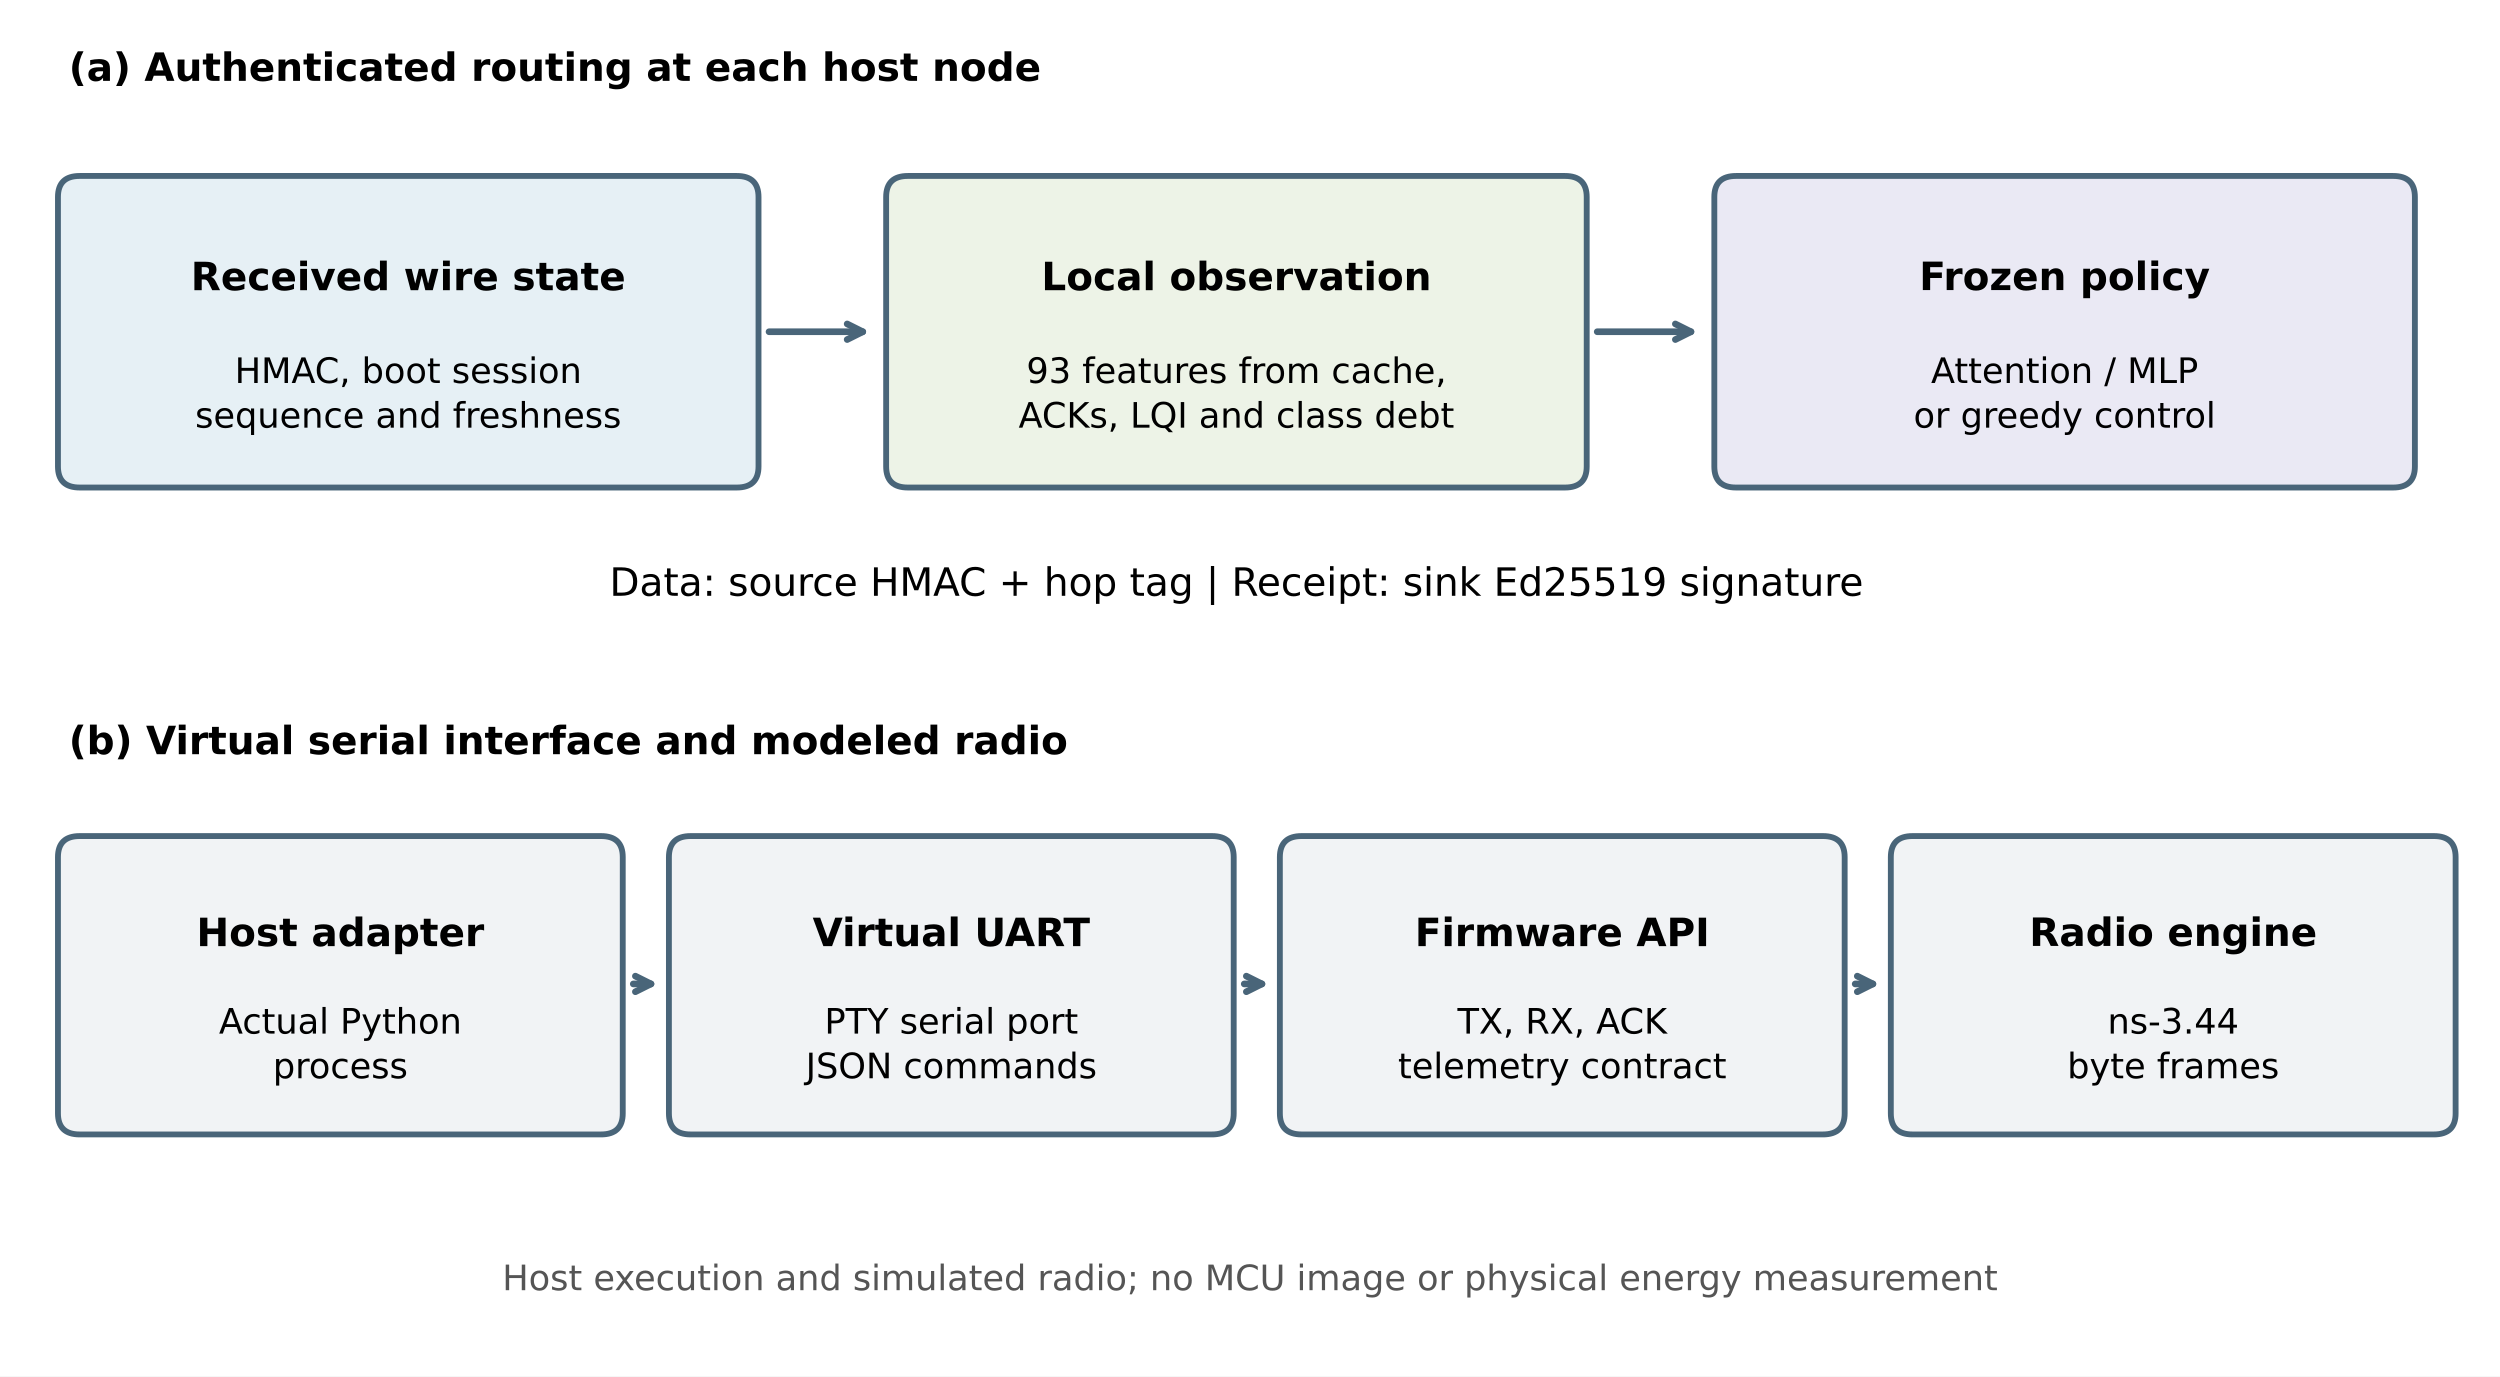
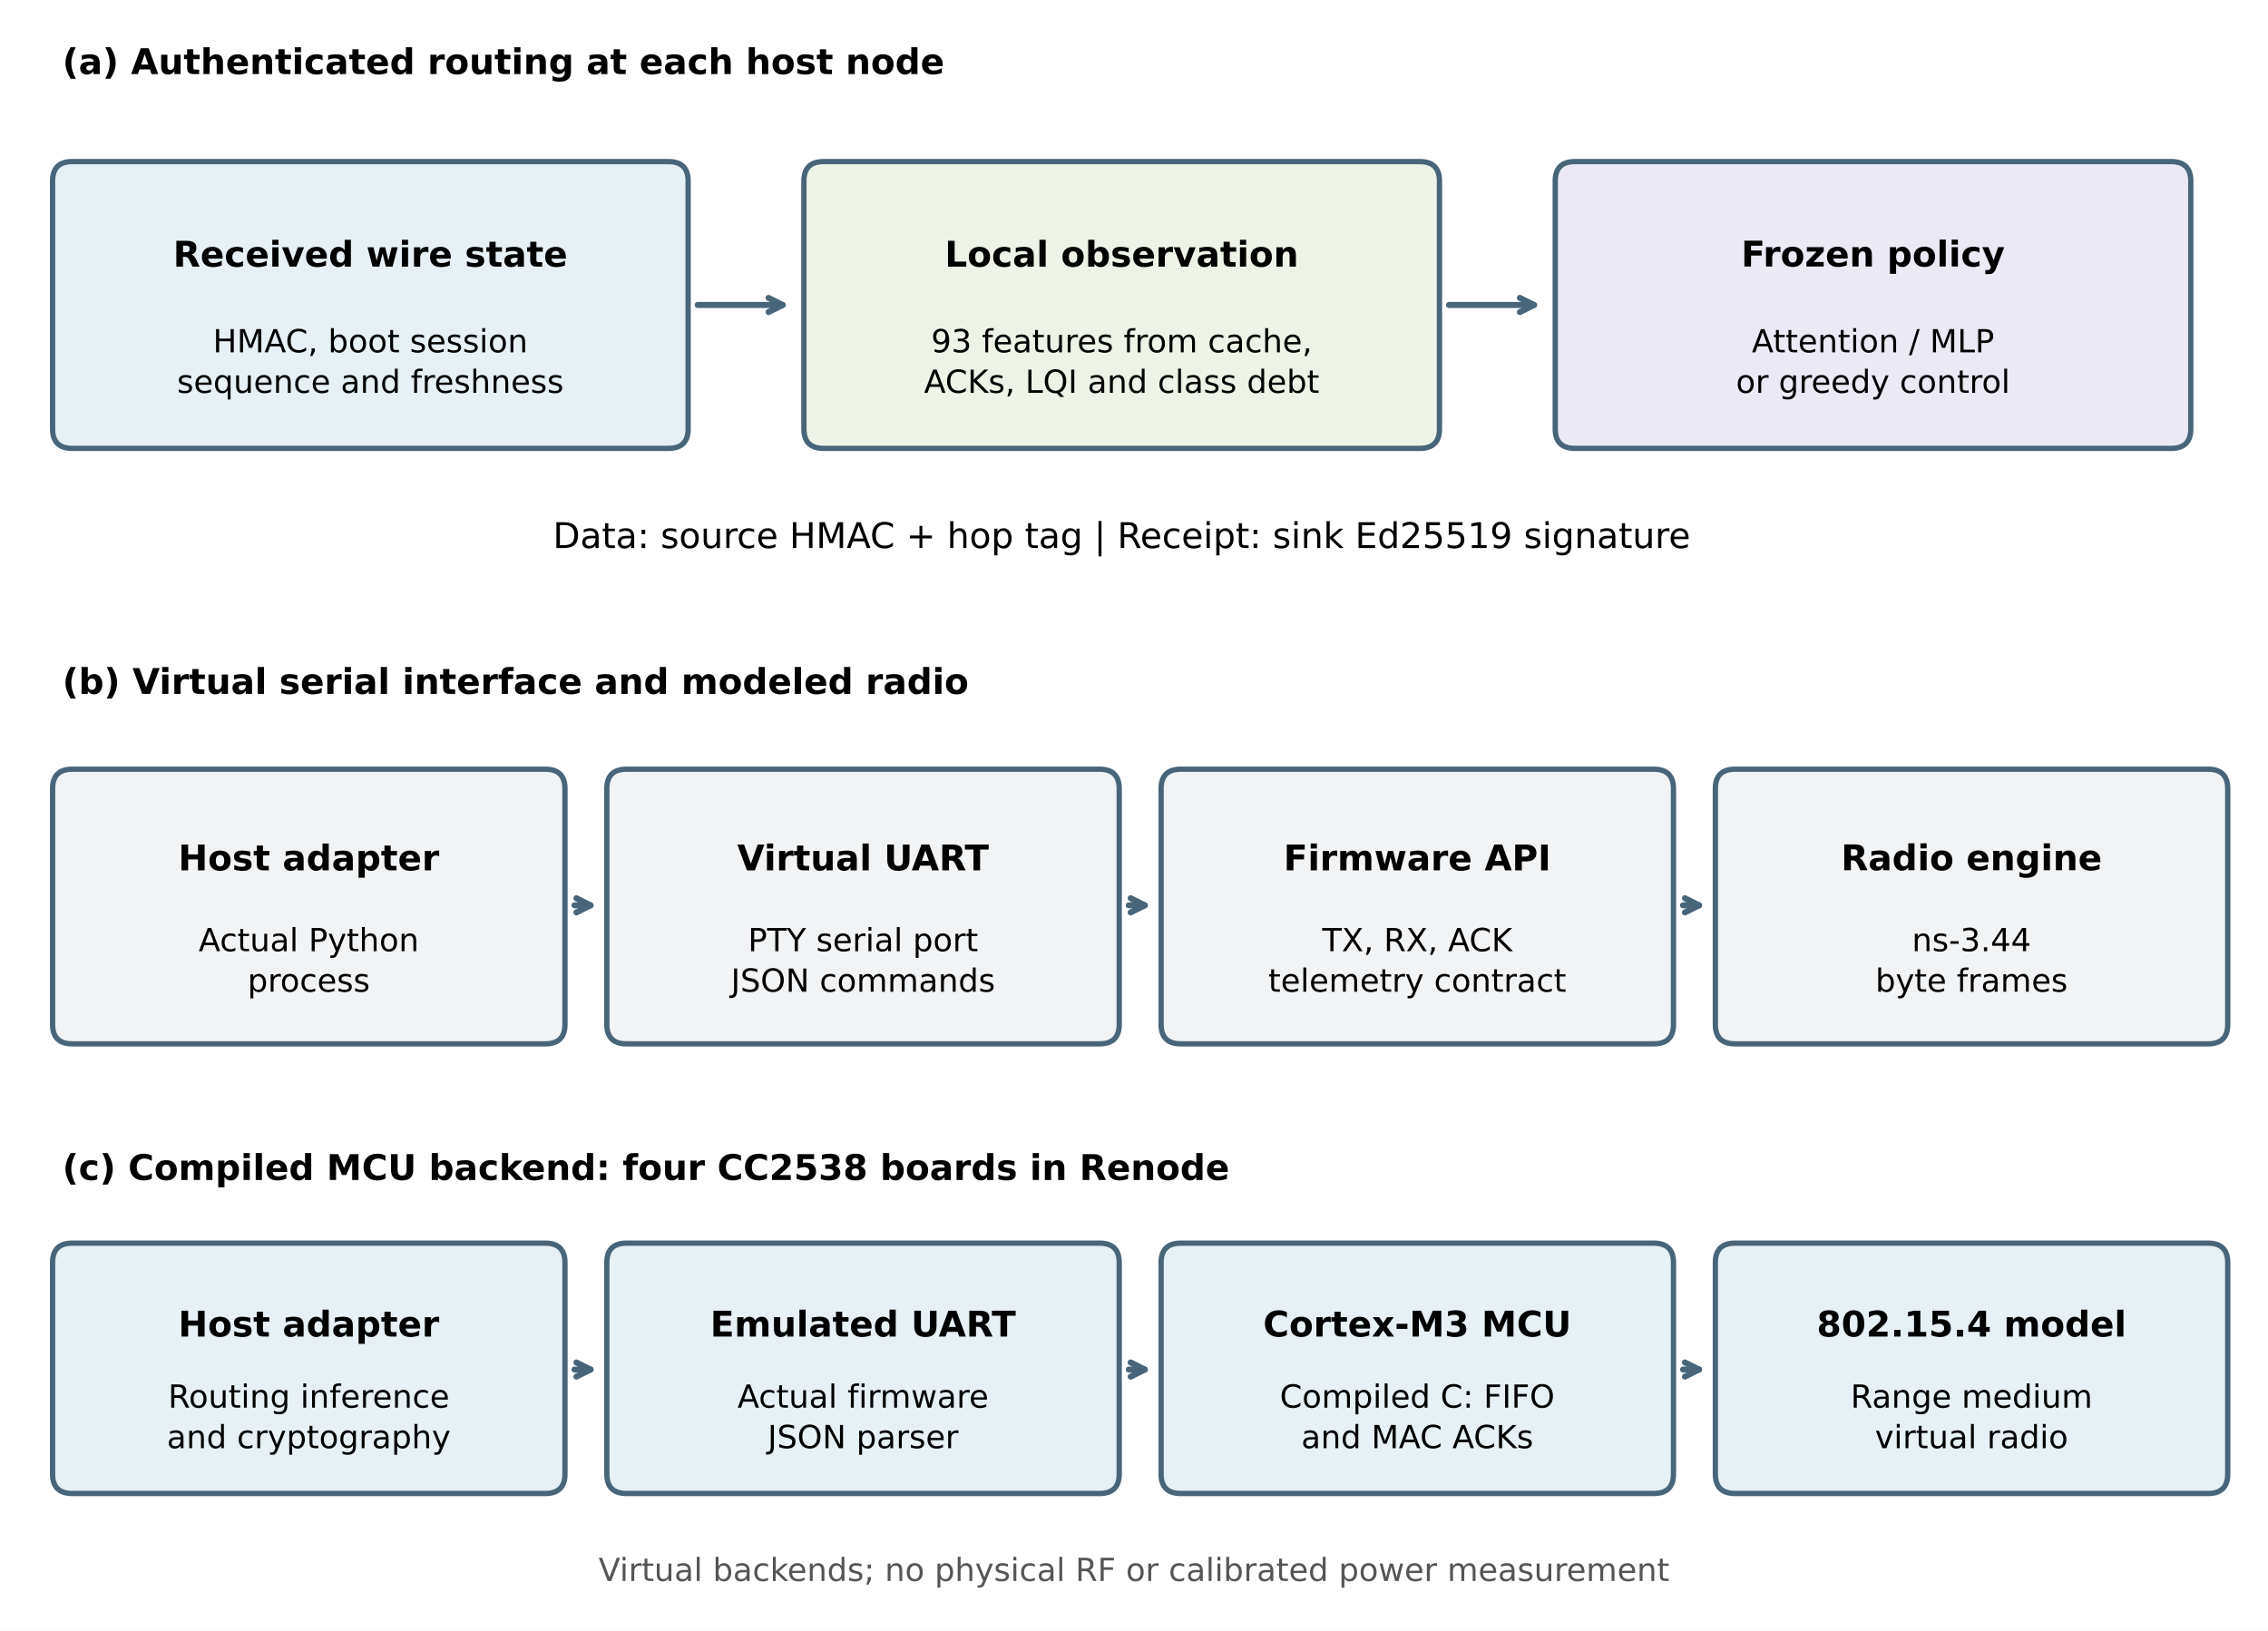
- <svg xmlns="http://www.w3.org/2000/svg" width="640.8pt" height="352.8pt" viewBox="0 0 640.8 352.8" version="1.1">
+ <svg xmlns="http://www.w3.org/2000/svg" width="640.8pt" height="460.8pt" viewBox="0 0 640.8 460.8" version="1.1">
  <defs>
    <style type="text/css">*{stroke-linejoin: round; stroke-linecap: butt}</style>
  </defs>
  <g id="figure_1">
    <g id="patch_1">
-       <path d="M 0 352.8  L 640.8 352.8  L 640.8 0  L 0 0  z " style="fill: #ffffff" />
+       <path d="M 0 460.8  L 640.8 460.8  L 640.8 0  L 0 0  z " style="fill: #ffffff" />
    </g>
    <g id="axes_1">
      <g id="patch_2">
-         <path d="M 20.424 124.963  L 188.856 124.963  Q 194.424 124.963 194.424 119.549  L 194.424 50.515  Q 194.424 45.101 188.856 45.101  L 20.424 45.101  Q 14.856 45.101 14.856 50.515  L 14.856 119.549  Q 14.856 124.963 20.424 124.963  z " clip-path="url(#p2524f87274)" style="fill: #e6f0f5; stroke: #496579; stroke-width: 1.5; stroke-linejoin: miter" />
+         <path d="M 20.424 126.698  L 188.856 126.698  Q 194.424 126.698 194.424 121.204  L 194.424 51.153  Q 194.424 45.659 188.856 45.659  L 20.424 45.659  Q 14.856 45.659 14.856 51.153  L 14.856 121.204  Q 14.856 126.698 20.424 126.698  z " clip-path="url(#p6ef234b0a8)" style="fill: #e6f0f5; stroke: #496579; stroke-width: 1.5; stroke-linejoin: miter" />
      </g>
      <g id="patch_3">
-         <path d="M 232.704 124.963  L 401.136 124.963  Q 406.704 124.963 406.704 119.549  L 406.704 50.515  Q 406.704 45.101 401.136 45.101  L 232.704 45.101  Q 227.136 45.101 227.136 50.515  L 227.136 119.549  Q 227.136 124.963 232.704 124.963  z " clip-path="url(#p2524f87274)" style="fill: #edf3e7; stroke: #496579; stroke-width: 1.5; stroke-linejoin: miter" />
+         <path d="M 232.704 126.698  L 401.136 126.698  Q 406.704 126.698 406.704 121.204  L 406.704 51.153  Q 406.704 45.659 401.136 45.659  L 232.704 45.659  Q 227.136 45.659 227.136 51.153  L 227.136 121.204  Q 227.136 126.698 232.704 126.698  z " clip-path="url(#p6ef234b0a8)" style="fill: #edf3e7; stroke: #496579; stroke-width: 1.5; stroke-linejoin: miter" />
      </g>
      <g id="patch_4">
-         <path d="M 444.984 124.963  L 613.416 124.963  Q 618.984 124.963 618.984 119.549  L 618.984 50.515  Q 618.984 45.101 613.416 45.101  L 444.984 45.101  Q 439.416 45.101 439.416 50.515  L 439.416 119.549  Q 439.416 124.963 444.984 124.963  z " clip-path="url(#p2524f87274)" style="fill: #eae9f4; stroke: #496579; stroke-width: 1.5; stroke-linejoin: miter" />
+         <path d="M 444.984 126.698  L 613.416 126.698  Q 618.984 126.698 618.984 121.204  L 618.984 51.153  Q 618.984 45.659 613.416 45.659  L 444.984 45.659  Q 439.416 45.659 439.416 51.153  L 439.416 121.204  Q 439.416 126.698 444.984 126.698  z " clip-path="url(#p6ef234b0a8)" style="fill: #eae9f4; stroke: #496579; stroke-width: 1.5; stroke-linejoin: miter" />
      </g>
      <g id="patch_5">
-         <path d="M 20.424 290.779  L 154.056 290.779  Q 159.624 290.779 159.624 285.365  L 159.624 219.715  Q 159.624 214.301 154.056 214.301  L 20.424 214.301  Q 14.856 214.301 14.856 219.715  L 14.856 285.365  Q 14.856 290.779 20.424 290.779  z " clip-path="url(#p2524f87274)" style="fill: #f1f3f5; stroke: #496579; stroke-width: 1.5; stroke-linejoin: miter" />
+         <path d="M 20.424 294.956  L 154.056 294.956  Q 159.624 294.956 159.624 289.462  L 159.624 222.846  Q 159.624 217.351 154.056 217.351  L 20.424 217.351  Q 14.856 217.351 14.856 222.846  L 14.856 289.462  Q 14.856 294.956 20.424 294.956  z " clip-path="url(#p6ef234b0a8)" style="fill: #f1f3f5; stroke: #496579; stroke-width: 1.5; stroke-linejoin: miter" />
      </g>
      <g id="patch_6">
-         <path d="M 177.024 290.779  L 310.656 290.779  Q 316.224 290.779 316.224 285.365  L 316.224 219.715  Q 316.224 214.301 310.656 214.301  L 177.024 214.301  Q 171.456 214.301 171.456 219.715  L 171.456 285.365  Q 171.456 290.779 177.024 290.779  z " clip-path="url(#p2524f87274)" style="fill: #f1f3f5; stroke: #496579; stroke-width: 1.5; stroke-linejoin: miter" />
+         <path d="M 177.024 294.956  L 310.656 294.956  Q 316.224 294.956 316.224 289.462  L 316.224 222.846  Q 316.224 217.351 310.656 217.351  L 177.024 217.351  Q 171.456 217.351 171.456 222.846  L 171.456 289.462  Q 171.456 294.956 177.024 294.956  z " clip-path="url(#p6ef234b0a8)" style="fill: #f1f3f5; stroke: #496579; stroke-width: 1.5; stroke-linejoin: miter" />
      </g>
      <g id="patch_7">
-         <path d="M 333.624 290.779  L 467.256 290.779  Q 472.824 290.779 472.824 285.365  L 472.824 219.715  Q 472.824 214.301 467.256 214.301  L 333.624 214.301  Q 328.056 214.301 328.056 219.715  L 328.056 285.365  Q 328.056 290.779 333.624 290.779  z " clip-path="url(#p2524f87274)" style="fill: #f1f3f5; stroke: #496579; stroke-width: 1.5; stroke-linejoin: miter" />
+         <path d="M 333.624 294.956  L 467.256 294.956  Q 472.824 294.956 472.824 289.462  L 472.824 222.846  Q 472.824 217.351 467.256 217.351  L 333.624 217.351  Q 328.056 217.351 328.056 222.846  L 328.056 289.462  Q 328.056 294.956 333.624 294.956  z " clip-path="url(#p6ef234b0a8)" style="fill: #f1f3f5; stroke: #496579; stroke-width: 1.5; stroke-linejoin: miter" />
      </g>
      <g id="patch_8">
-         <path d="M 490.224 290.779  L 623.856 290.779  Q 629.424 290.779 629.424 285.365  L 629.424 219.715  Q 629.424 214.301 623.856 214.301  L 490.224 214.301  Q 484.656 214.301 484.656 219.715  L 484.656 285.365  Q 484.656 290.779 490.224 290.779  z " clip-path="url(#p2524f87274)" style="fill: #f1f3f5; stroke: #496579; stroke-width: 1.5; stroke-linejoin: miter" />
+         <path d="M 490.224 294.956  L 623.856 294.956  Q 629.424 294.956 629.424 289.462  L 629.424 222.846  Q 629.424 217.351 623.856 217.351  L 490.224 217.351  Q 484.656 217.351 484.656 222.846  L 484.656 289.462  Q 484.656 294.956 490.224 294.956  z " clip-path="url(#p6ef234b0a8)" style="fill: #f1f3f5; stroke: #496579; stroke-width: 1.5; stroke-linejoin: miter" />
+       </g>
+       <g id="patch_9">
+         <path d="M 20.424 422.009  L 154.056 422.009  Q 159.624 422.009 159.624 416.514  L 159.624 356.766  Q 159.624 351.271 154.056 351.271  L 20.424 351.271  Q 14.856 351.271 14.856 356.766  L 14.856 416.514  Q 14.856 422.009 20.424 422.009  z " clip-path="url(#p6ef234b0a8)" style="fill: #e6f0f5; stroke: #496579; stroke-width: 1.5; stroke-linejoin: miter" />
+       </g>
+       <g id="patch_10">
+         <path d="M 177.024 422.009  L 310.656 422.009  Q 316.224 422.009 316.224 416.514  L 316.224 356.766  Q 316.224 351.271 310.656 351.271  L 177.024 351.271  Q 171.456 351.271 171.456 356.766  L 171.456 416.514  Q 171.456 422.009 177.024 422.009  z " clip-path="url(#p6ef234b0a8)" style="fill: #e6f0f5; stroke: #496579; stroke-width: 1.5; stroke-linejoin: miter" />
+       </g>
+       <g id="patch_11">
+         <path d="M 333.624 422.009  L 467.256 422.009  Q 472.824 422.009 472.824 416.514  L 472.824 356.766  Q 472.824 351.271 467.256 351.271  L 333.624 351.271  Q 328.056 351.271 328.056 356.766  L 328.056 416.514  Q 328.056 422.009 333.624 422.009  z " clip-path="url(#p6ef234b0a8)" style="fill: #e6f0f5; stroke: #496579; stroke-width: 1.5; stroke-linejoin: miter" />
+       </g>
+       <g id="patch_12">
+         <path d="M 490.224 422.009  L 623.856 422.009  Q 629.424 422.009 629.424 416.514  L 629.424 356.766  Q 629.424 351.271 623.856 351.271  L 490.224 351.271  Q 484.656 351.271 484.656 356.766  L 484.656 416.514  Q 484.656 422.009 490.224 422.009  z " clip-path="url(#p6ef234b0a8)" style="fill: #e6f0f5; stroke: #496579; stroke-width: 1.5; stroke-linejoin: miter" />
      </g>
      <g id="text_1">
-         <text style="font-weight: 700; font-size: 10px; font-family: 'DejaVu Sans'; text-anchor: start" x="17.64" y="20.736" transform="rotate(-0 17.64 20.736)">(a) Authenticated routing at each host node</text>
+         <text style="font-weight: 700; font-size: 10px; font-family: 'DejaVu Sans'; text-anchor: start" x="17.64" y="20.935" transform="rotate(-0 17.64 20.93539)">(a) Authenticated routing at each host node</text>
      </g>
      <g id="text_2">
-         <text style="font-weight: 700; font-size: 10px; font-family: 'DejaVu Sans'; text-anchor: middle" x="104.64" y="74.391" transform="rotate(-0 104.64 74.39074)">Received wire state</text>
+         <text style="font-weight: 700; font-size: 10px; font-family: 'DejaVu Sans'; text-anchor: middle" x="104.64" y="75.34" transform="rotate(-0 104.64 75.33981)">Received wire state</text>
      </g>
      <g id="text_3">
-         <text style="font-size: 9px; font-family: 'DejaVu Sans'" transform="translate(60.15609 98.17112)">HMAC, boot session</text>
-         <text style="font-size: 9px; font-family: 'DejaVu Sans'" transform="translate(50.02055 109.6169)">sequence and freshness</text>
+         <text style="font-size: 9px; font-family: 'DejaVu Sans'" transform="translate(60.15609 99.55884)">HMAC, boot session</text>
+         <text style="font-size: 9px; font-family: 'DejaVu Sans'" transform="translate(50.02055 111.0046)">sequence and freshness</text>
      </g>
      <g id="text_4">
-         <text style="font-weight: 700; font-size: 10px; font-family: 'DejaVu Sans'; text-anchor: middle" x="316.92" y="74.391" transform="rotate(-0 316.92 74.39074)">Local observation</text>
+         <text style="font-weight: 700; font-size: 10px; font-family: 'DejaVu Sans'; text-anchor: middle" x="316.92" y="75.34" transform="rotate(-0 316.92 75.33981)">Local observation</text>
      </g>
      <g id="text_5">
-         <text style="font-size: 9px; font-family: 'DejaVu Sans'" transform="translate(263.088 98.17112)">93 features from cache,</text>
-         <text style="font-size: 9px; font-family: 'DejaVu Sans'" transform="translate(261.0715 109.6169)">ACKs, LQI and class debt</text>
+         <text style="font-size: 9px; font-family: 'DejaVu Sans'" transform="translate(263.088 99.55884)">93 features from cache,</text>
+         <text style="font-size: 9px; font-family: 'DejaVu Sans'" transform="translate(261.0715 111.0046)">ACKs, LQI and class debt</text>
      </g>
      <g id="text_6">
-         <text style="font-weight: 700; font-size: 10px; font-family: 'DejaVu Sans'; text-anchor: middle" x="529.2" y="74.352" transform="rotate(-0 529.2 74.35167)">Frozen policy</text>
+         <text style="font-weight: 700; font-size: 10px; font-family: 'DejaVu Sans'; text-anchor: middle" x="529.2" y="75.301" transform="rotate(-0 529.2 75.30074)">Frozen policy</text>
      </g>
      <g id="text_7">
-         <text style="font-size: 9px; font-family: 'DejaVu Sans'" transform="translate(494.9522 98.17112)">Attention / MLP</text>
-         <text style="font-size: 9px; font-family: 'DejaVu Sans'" transform="translate(490.4768 109.6169)">or greedy control</text>
+         <text style="font-size: 9px; font-family: 'DejaVu Sans'" transform="translate(494.9522 99.55884)">Attention / MLP</text>
+         <text style="font-size: 9px; font-family: 'DejaVu Sans'" transform="translate(490.4768 111.0046)">or greedy control</text>
      </g>
-       <g id="patch_9">
-         <path d="M 197.118 85.032  Q 210.083 85.032 221.146 85.032  " style="fill: none; stroke: #496579; stroke-width: 1.7; stroke-linecap: round" />
-         <path d="M 217.146 83.032  L 221.146 85.032  L 217.146 87.032  " style="fill: none; stroke: #496579; stroke-width: 1.7; stroke-linecap: round" />
+       <g id="patch_13">
+         <path d="M 197.118 86.178  Q 210.083 86.178 221.146 86.178  " style="fill: none; stroke: #496579; stroke-width: 1.7; stroke-linecap: round" />
+         <path d="M 217.146 84.178  L 221.146 86.178  L 217.146 88.178  " style="fill: none; stroke: #496579; stroke-width: 1.7; stroke-linecap: round" />
      </g>
-       <g id="patch_10">
-         <path d="M 409.398 85.032  Q 422.363 85.032 433.426 85.032  " style="fill: none; stroke: #496579; stroke-width: 1.7; stroke-linecap: round" />
-         <path d="M 429.426 83.032  L 433.426 85.032  L 429.426 87.032  " style="fill: none; stroke: #496579; stroke-width: 1.7; stroke-linecap: round" />
+       <g id="patch_14">
+         <path d="M 409.398 86.178  Q 422.363 86.178 433.426 86.178  " style="fill: none; stroke: #496579; stroke-width: 1.7; stroke-linecap: round" />
+         <path d="M 429.426 84.178  L 433.426 86.178  L 429.426 88.178  " style="fill: none; stroke: #496579; stroke-width: 1.7; stroke-linecap: round" />
      </g>
      <g id="text_8">
-         <text style="font-size: 10px; font-family: 'DejaVu Sans'; text-anchor: middle" x="316.92" y="152.712" transform="rotate(-0 316.92 152.712)">Data: source HMAC + hop tag   |   Receipt: sink Ed25519 signature</text>
+         <text style="font-size: 10px; font-family: 'DejaVu Sans'; text-anchor: middle" x="316.92" y="154.855" transform="rotate(-0 316.92 154.8554)">Data: source HMAC + hop tag   |   Receipt: sink Ed25519 signature</text>
      </g>
      <g id="text_9">
-         <text style="font-weight: 700; font-size: 10px; font-family: 'DejaVu Sans'; text-anchor: start" x="17.64" y="193.32" transform="rotate(-0 17.64 193.32)">(b) Virtual serial interface and modeled radio</text>
+         <text style="font-weight: 700; font-size: 10px; font-family: 'DejaVu Sans'; text-anchor: start" x="17.64" y="196.062" transform="rotate(-0 17.64 196.0615)">(b) Virtual serial interface and modeled radio</text>
      </g>
      <g id="text_10">
-         <text style="font-weight: 700; font-size: 10px; font-family: 'DejaVu Sans'; text-anchor: middle" x="87.24" y="242.508" transform="rotate(-0 87.24 242.5079)">Host adapter</text>
+         <text style="font-weight: 700; font-size: 10px; font-family: 'DejaVu Sans'; text-anchor: middle" x="87.24" y="245.933" transform="rotate(-0 87.24 245.9333)">Host adapter</text>
      </g>
      <g id="text_11">
-         <text style="font-size: 9px; font-family: 'DejaVu Sans'" transform="translate(56.11406 264.9346)">Actual Python</text>
-         <text style="font-size: 9px; font-family: 'DejaVu Sans'" transform="translate(69.94945 276.3804)">process</text>
+         <text style="font-size: 9px; font-family: 'DejaVu Sans'" transform="translate(56.11406 268.7788)">Actual Python</text>
+         <text style="font-size: 9px; font-family: 'DejaVu Sans'" transform="translate(69.94945 280.2245)">process</text>
      </g>
      <g id="text_12">
-         <text style="font-weight: 700; font-size: 10px; font-family: 'DejaVu Sans'; text-anchor: middle" x="243.84" y="242.508" transform="rotate(-0 243.84 242.5079)">Virtual UART</text>
+         <text style="font-weight: 700; font-size: 10px; font-family: 'DejaVu Sans'; text-anchor: middle" x="243.84" y="245.933" transform="rotate(-0 243.84 245.9333)">Virtual UART</text>
      </g>
      <g id="text_13">
-         <text style="font-size: 9px; font-family: 'DejaVu Sans'" transform="translate(211.324 264.9346)">PTY serial port</text>
-         <text style="font-size: 9px; font-family: 'DejaVu Sans'" transform="translate(206.5118 276.3804)">JSON commands</text>
+         <text style="font-size: 9px; font-family: 'DejaVu Sans'" transform="translate(211.324 268.7788)">PTY serial port</text>
+         <text style="font-size: 9px; font-family: 'DejaVu Sans'" transform="translate(206.5118 280.2245)">JSON commands</text>
      </g>
      <g id="text_14">
-         <text style="font-weight: 700; font-size: 10px; font-family: 'DejaVu Sans'; text-anchor: middle" x="400.44" y="242.508" transform="rotate(-0 400.44 242.5079)">Firmware API</text>
+         <text style="font-weight: 700; font-size: 10px; font-family: 'DejaVu Sans'; text-anchor: middle" x="400.44" y="245.933" transform="rotate(-0 400.44 245.9333)">Firmware API</text>
      </g>
      <g id="text_15">
-         <text style="font-size: 9px; font-family: 'DejaVu Sans'" transform="translate(373.5863 264.9346)">TX, RX, ACK</text>
-         <text style="font-size: 9px; font-family: 'DejaVu Sans'" transform="translate(358.3383 276.3804)">telemetry contract</text>
+         <text style="font-size: 9px; font-family: 'DejaVu Sans'" transform="translate(373.5863 268.7788)">TX, RX, ACK</text>
+         <text style="font-size: 9px; font-family: 'DejaVu Sans'" transform="translate(358.3383 280.2245)">telemetry contract</text>
      </g>
      <g id="text_16">
-         <text style="font-weight: 700; font-size: 10px; font-family: 'DejaVu Sans'; text-anchor: middle" x="557.04" y="242.469" transform="rotate(-0 557.04 242.4688)">Radio engine</text>
+         <text style="font-weight: 700; font-size: 10px; font-family: 'DejaVu Sans'; text-anchor: middle" x="557.04" y="245.894" transform="rotate(-0 557.04 245.8942)">Radio engine</text>
      </g>
      <g id="text_17">
-         <text style="font-size: 9px; font-family: 'DejaVu Sans'" transform="translate(540.2009 264.9346)">ns-3.44</text>
-         <text style="font-size: 9px; font-family: 'DejaVu Sans'" transform="translate(529.8684 276.3804)">byte frames</text>
+         <text style="font-size: 9px; font-family: 'DejaVu Sans'" transform="translate(540.2009 268.7788)">ns-3.44</text>
+         <text style="font-size: 9px; font-family: 'DejaVu Sans'" transform="translate(529.8684 280.2245)">byte frames</text>
      </g>
-       <g id="patch_11">
-         <path d="M 162.321 252.202  Q 165.541 252.202 166.861 252.202  " style="fill: none; stroke: #496579; stroke-width: 1.7; stroke-linecap: round" />
-         <path d="M 162.861 250.202  L 166.861 252.202  L 162.861 254.202  " style="fill: none; stroke: #496579; stroke-width: 1.7; stroke-linecap: round" />
+       <g id="patch_15">
+         <path d="M 162.321 255.81  Q 165.541 255.81 166.861 255.81  " style="fill: none; stroke: #496579; stroke-width: 1.7; stroke-linecap: round" />
+         <path d="M 162.861 253.81  L 166.861 255.81  L 162.861 257.81  " style="fill: none; stroke: #496579; stroke-width: 1.7; stroke-linecap: round" />
      </g>
-       <g id="patch_12">
-         <path d="M 318.921 252.202  Q 322.141 252.202 323.461 252.202  " style="fill: none; stroke: #496579; stroke-width: 1.7; stroke-linecap: round" />
-         <path d="M 319.461 250.202  L 323.461 252.202  L 319.461 254.202  " style="fill: none; stroke: #496579; stroke-width: 1.7; stroke-linecap: round" />
+       <g id="patch_16">
+         <path d="M 318.921 255.81  Q 322.141 255.81 323.461 255.81  " style="fill: none; stroke: #496579; stroke-width: 1.7; stroke-linecap: round" />
+         <path d="M 319.461 253.81  L 323.461 255.81  L 319.461 257.81  " style="fill: none; stroke: #496579; stroke-width: 1.7; stroke-linecap: round" />
      </g>
-       <g id="patch_13">
-         <path d="M 475.521 252.202  Q 478.741 252.202 480.061 252.202  " style="fill: none; stroke: #496579; stroke-width: 1.7; stroke-linecap: round" />
-         <path d="M 476.061 250.202  L 480.061 252.202  L 476.061 254.202  " style="fill: none; stroke: #496579; stroke-width: 1.7; stroke-linecap: round" />
+       <g id="patch_17">
+         <path d="M 475.521 255.81  Q 478.741 255.81 480.061 255.81  " style="fill: none; stroke: #496579; stroke-width: 1.7; stroke-linecap: round" />
+         <path d="M 476.061 253.81  L 480.061 255.81  L 476.061 257.81  " style="fill: none; stroke: #496579; stroke-width: 1.7; stroke-linecap: round" />
      </g>
      <g id="text_18">
-         <text style="font-size: 9px; font-family: 'DejaVu Sans'; text-anchor: middle; fill: #555555" x="320.4" y="330.71" transform="rotate(-0 320.4 330.7104)">Host execution and simulated radio; no MCU image or physical energy measurement</text>
+         <text style="font-weight: 700; font-size: 10px; font-family: 'DejaVu Sans'; text-anchor: start" x="17.64" y="333.415" transform="rotate(-0 17.64 333.4154)">(c) Compiled MCU backend: four CC2538 boards in Renode</text>
+       </g>
+       <g id="text_19">
+         <text style="font-weight: 700; font-size: 10px; font-family: 'DejaVu Sans'; text-anchor: middle" x="87.24" y="377.656" transform="rotate(-0 87.24 377.6556)">Host adapter</text>
+       </g>
+       <g id="text_20">
+         <text style="font-size: 9px; font-family: 'DejaVu Sans'" transform="translate(47.48953 397.754)">Routing inference</text>
+         <text style="font-size: 9px; font-family: 'DejaVu Sans'" transform="translate(47.145 409.1998)">and cryptography</text>
+       </g>
+       <g id="text_21">
+         <text style="font-weight: 700; font-size: 10px; font-family: 'DejaVu Sans'; text-anchor: middle" x="243.84" y="377.656" transform="rotate(-0 243.84 377.6556)">Emulated UART</text>
+       </g>
+       <g id="text_22">
+         <text style="font-size: 9px; font-family: 'DejaVu Sans'" transform="translate(208.368 397.754)">Actual firmware</text>
+         <text style="font-size: 9px; font-family: 'DejaVu Sans'" transform="translate(216.8892 409.1998)">JSON parser</text>
+       </g>
+       <g id="text_23">
+         <text style="font-weight: 700; font-size: 10px; font-family: 'DejaVu Sans'; text-anchor: middle" x="400.44" y="377.656" transform="rotate(-0 400.44 377.6556)">Cortex-M3 MCU</text>
+       </g>
+       <g id="text_24">
+         <text style="font-size: 9px; font-family: 'DejaVu Sans'" transform="translate(361.6134 397.754)">Compiled C: FIFO</text>
+         <text style="font-size: 9px; font-family: 'DejaVu Sans'" transform="translate(367.6519 409.1998)">and MAC ACKs</text>
+       </g>
+       <g id="text_25">
+         <text style="font-weight: 700; font-size: 10px; font-family: 'DejaVu Sans'; text-anchor: middle" x="557.04" y="377.656" transform="rotate(-0 557.04 377.6556)">802.15.4 model</text>
+       </g>
+       <g id="text_26">
+         <text style="font-size: 9px; font-family: 'DejaVu Sans'" transform="translate(522.8548 397.754)">Range medium</text>
+         <text style="font-size: 9px; font-family: 'DejaVu Sans'" transform="translate(529.7545 409.1998)">virtual radio</text>
+       </g>
+       <g id="patch_18">
+         <path d="M 162.321 386.983  Q 165.541 386.983 166.861 386.983  " style="fill: none; stroke: #496579; stroke-width: 1.7; stroke-linecap: round" />
+         <path d="M 162.861 384.983  L 166.861 386.983  L 162.861 388.983  " style="fill: none; stroke: #496579; stroke-width: 1.7; stroke-linecap: round" />
+       </g>
+       <g id="patch_19">
+         <path d="M 318.921 386.983  Q 322.141 386.983 323.461 386.983  " style="fill: none; stroke: #496579; stroke-width: 1.7; stroke-linecap: round" />
+         <path d="M 319.461 384.983  L 323.461 386.983  L 319.461 388.983  " style="fill: none; stroke: #496579; stroke-width: 1.7; stroke-linecap: round" />
+       </g>
+       <g id="patch_20">
+         <path d="M 475.521 386.983  Q 478.741 386.983 480.061 386.983  " style="fill: none; stroke: #496579; stroke-width: 1.7; stroke-linecap: round" />
+         <path d="M 476.061 384.983  L 480.061 386.983  L 476.061 388.983  " style="fill: none; stroke: #496579; stroke-width: 1.7; stroke-linecap: round" />
+       </g>
+       <g id="text_27">
+         <text style="font-size: 9px; font-family: 'DejaVu Sans'; text-anchor: middle; fill: #555555" x="320.4" y="446.732" transform="rotate(-0 320.4 446.7323)">Virtual backends; no physical RF or calibrated power measurement</text>
      </g>
    </g>
  </g>
  <defs>
-     <clipPath id="p2524f87274">
-       <rect x="7.2" y="7.2" width="626.4" height="338.4" />
+     <clipPath id="p6ef234b0a8">
+       <rect x="7.2" y="7.2" width="626.4" height="446.4" />
    </clipPath>
  </defs>
</svg>
